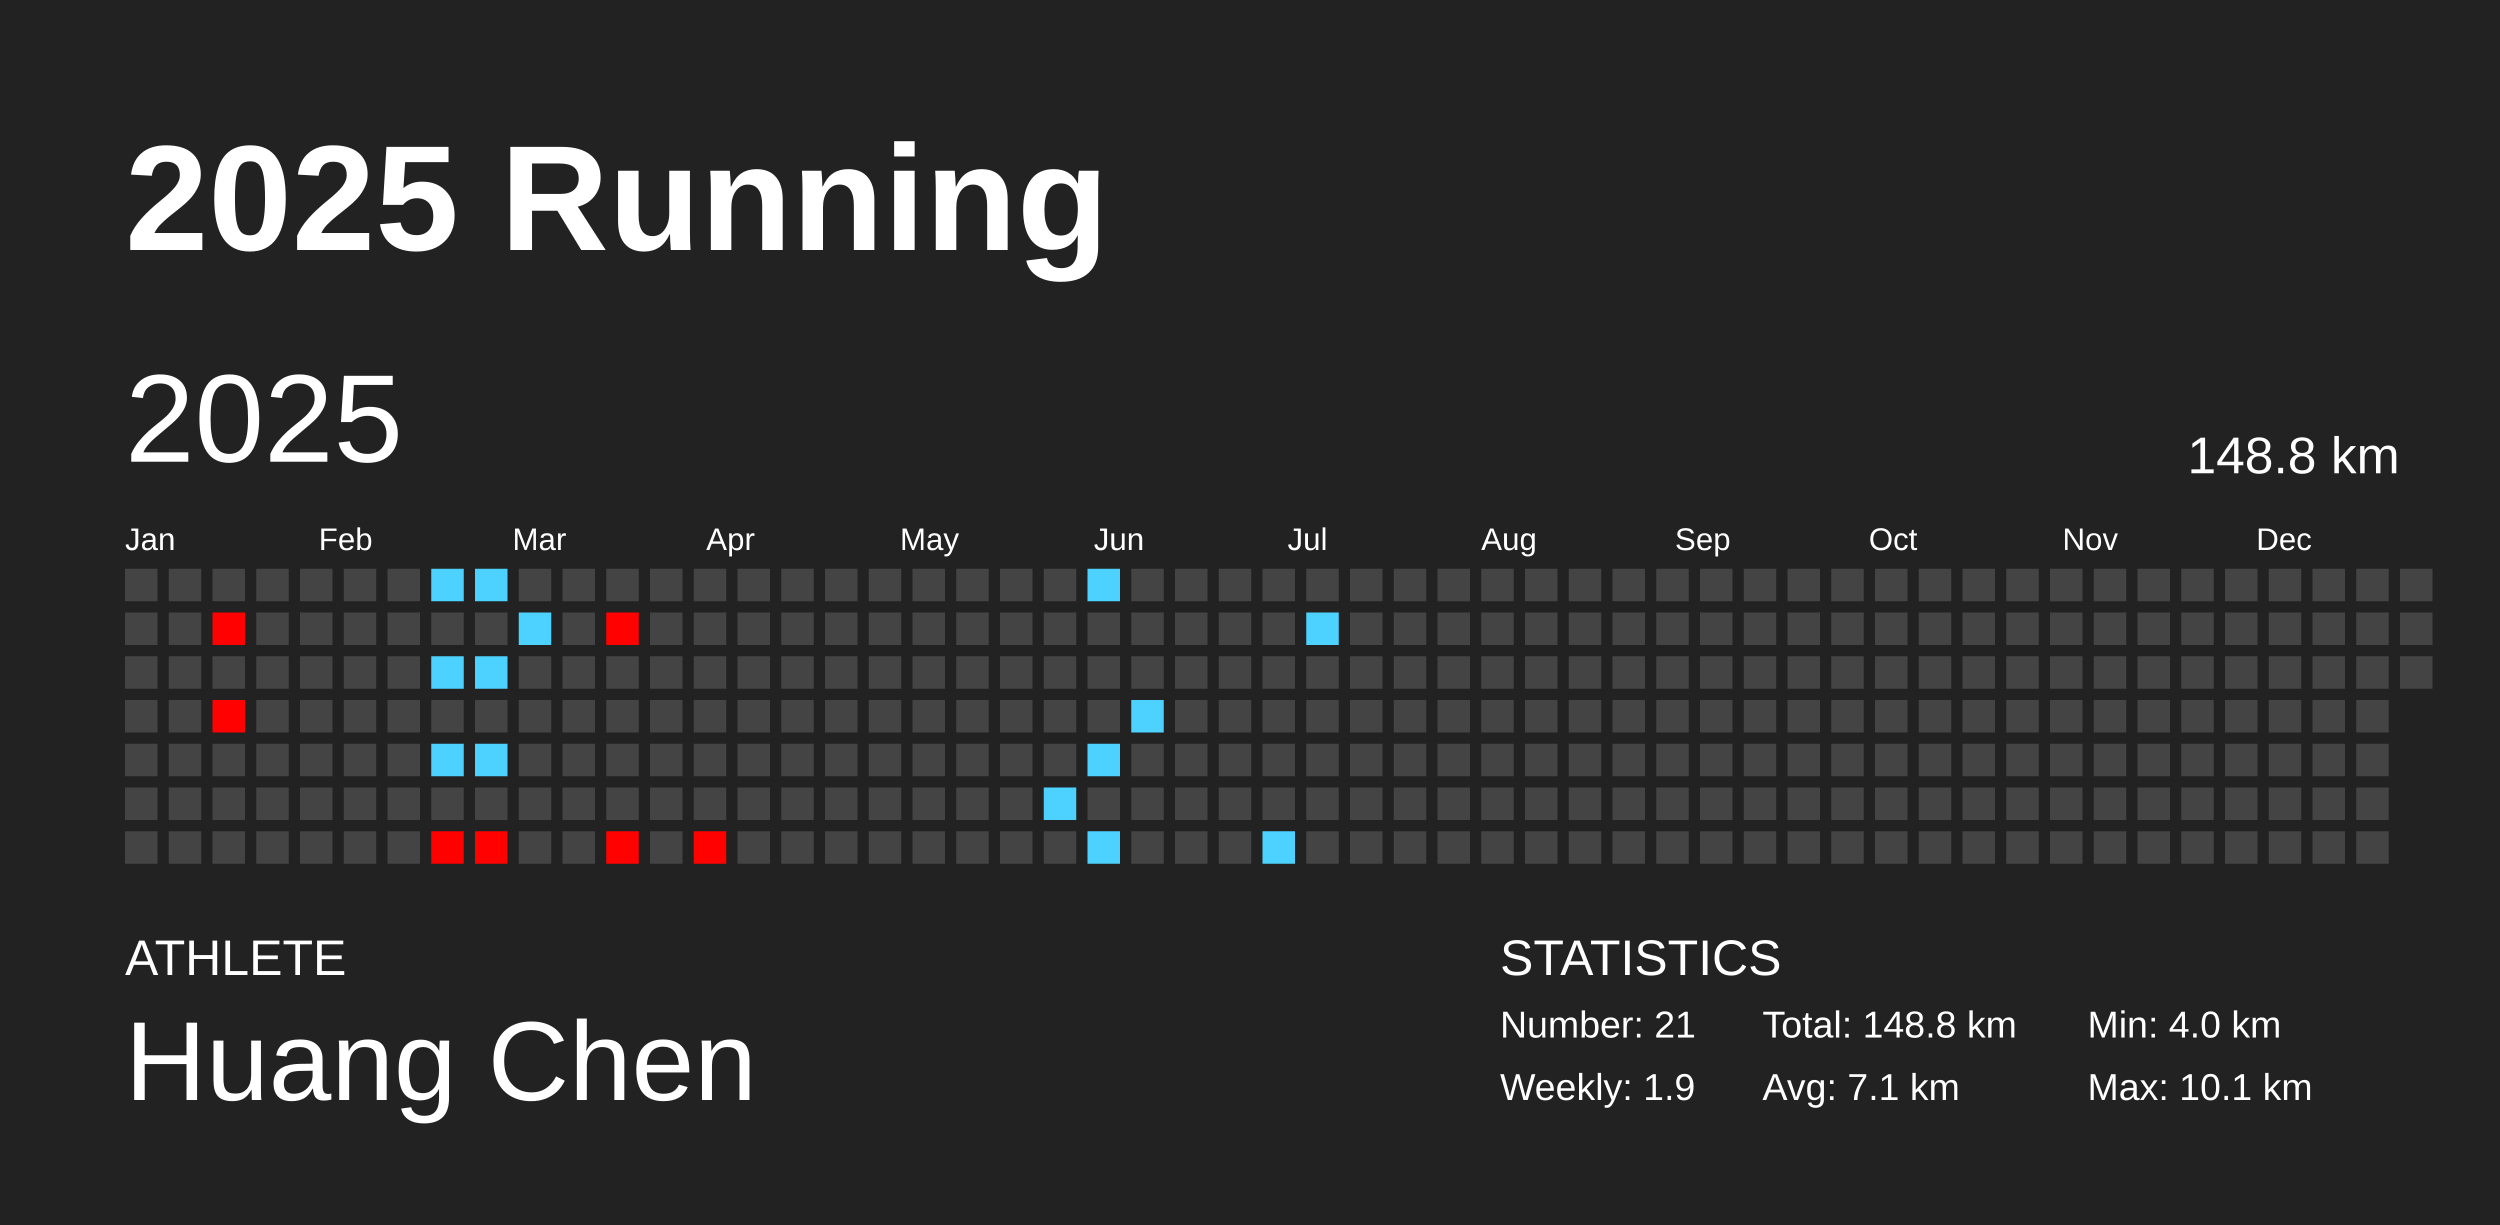
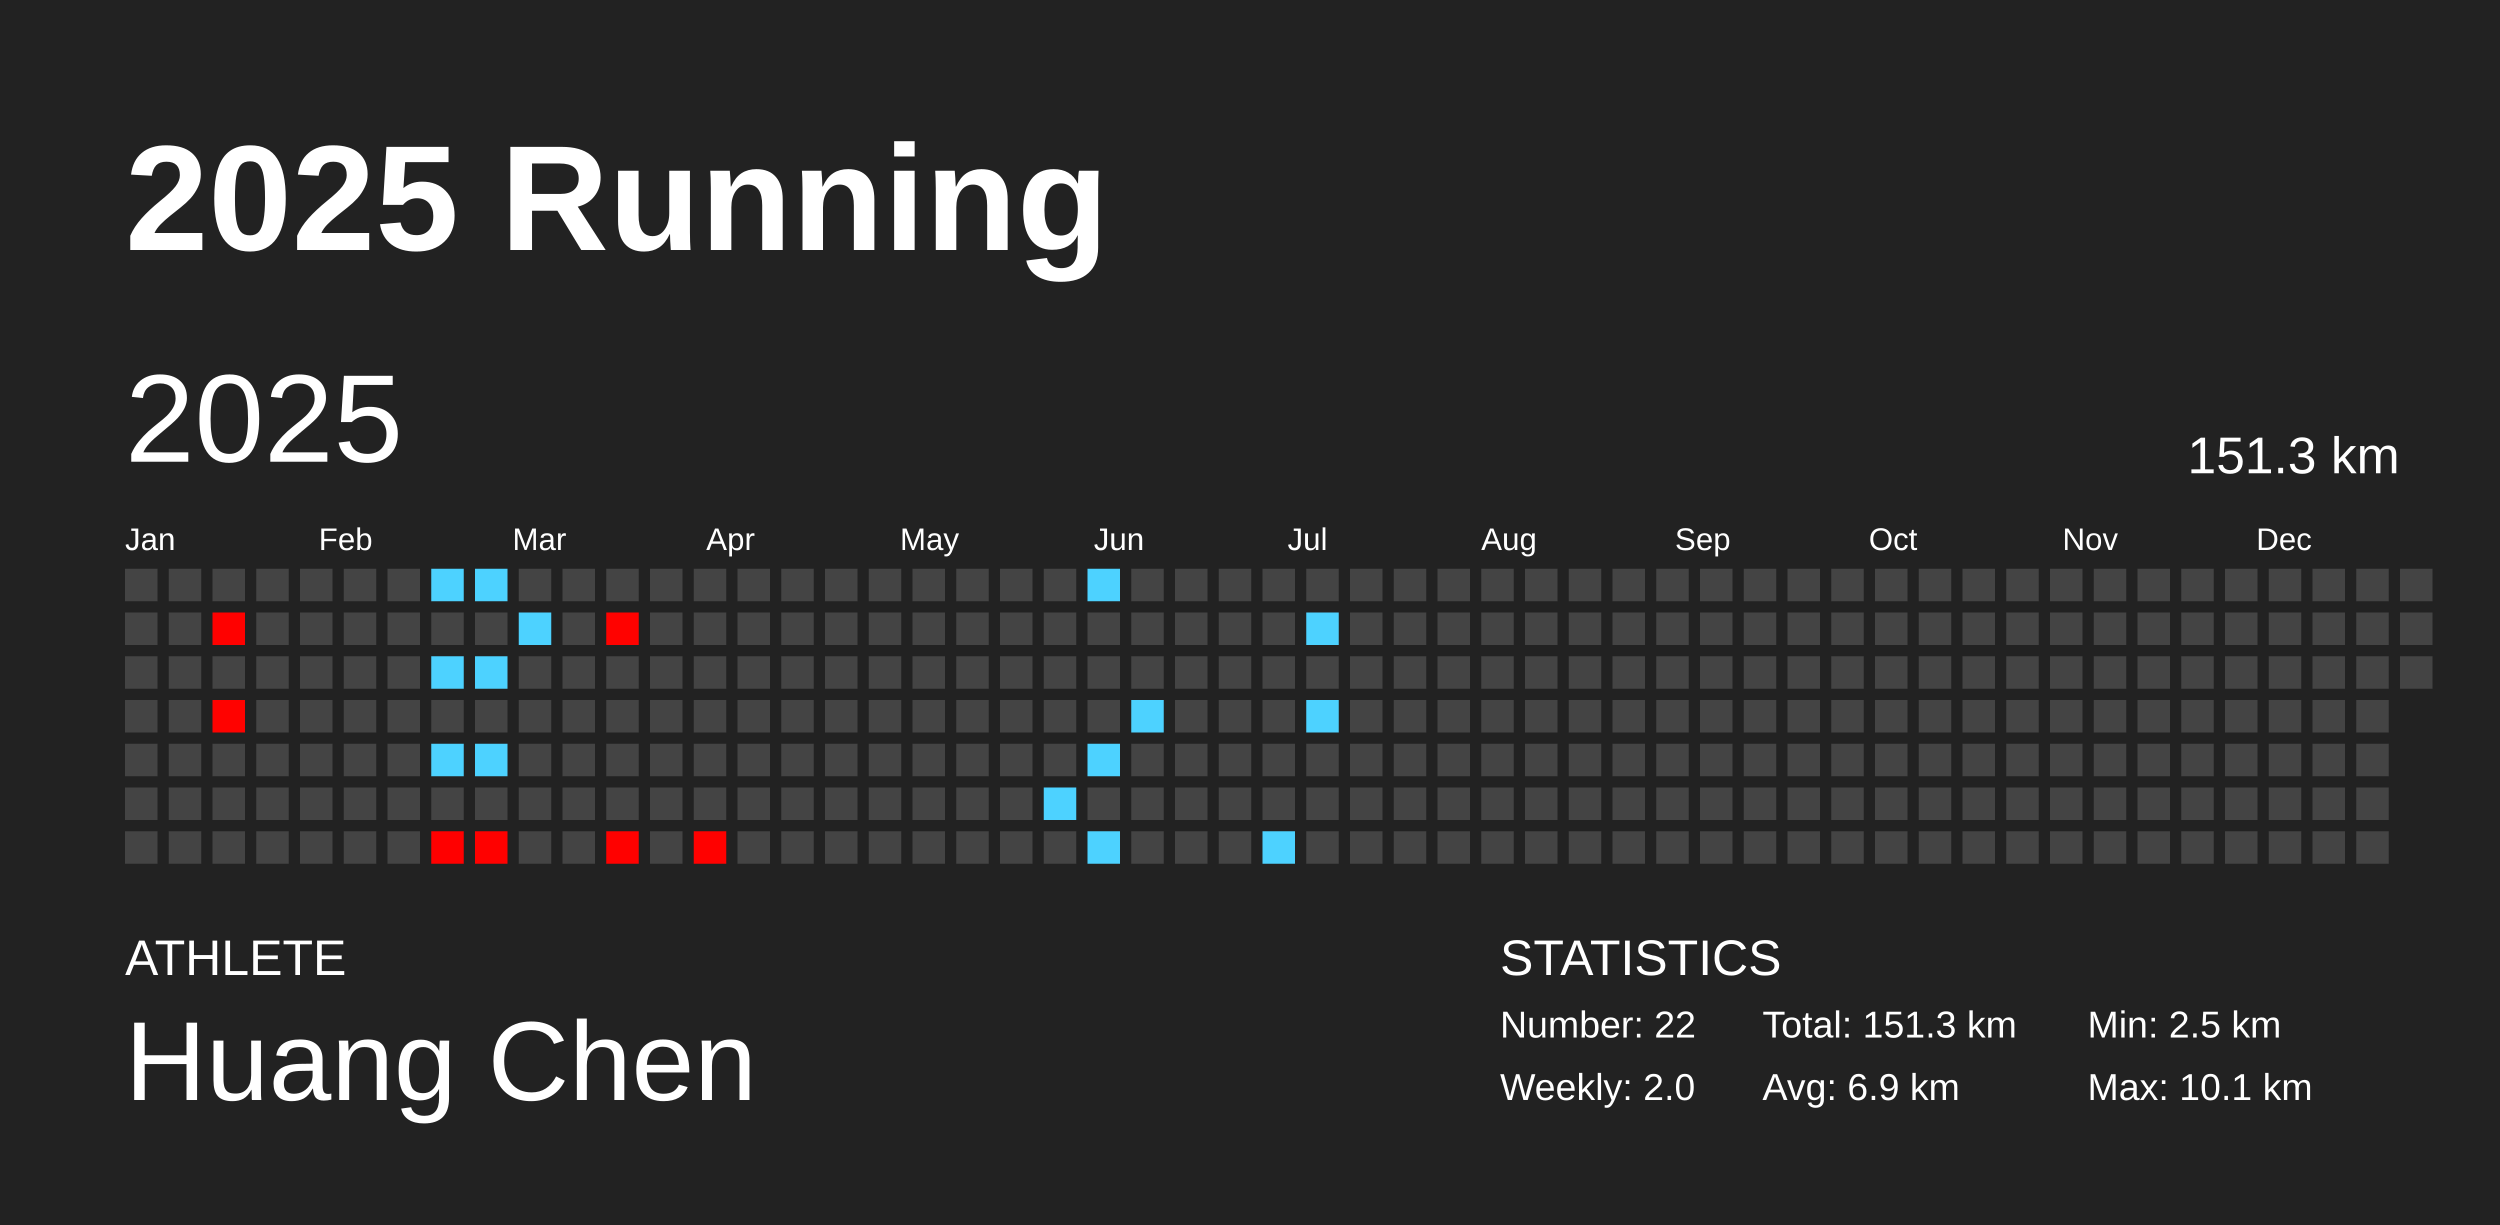
<svg xmlns="http://www.w3.org/2000/svg" baseProfile="full" height="98mm" version="1.1" viewBox="0,0,200,98" width="200mm">
  <defs />
  <rect fill="#222222" height="98" width="200" x="0" y="0" />
  <text fill="#FFFFFF" style="font-size:12px; font-family:Arial; font-weight:bold;" x="10" y="20">2025 Running</text>
  <text fill="#FFFFFF" style="font-size:4px; font-family:Arial" x="10" y="78">ATHLETE</text>
  <text fill="#FFFFFF" style="font-size:9px; font-family:Arial" x="10" y="88">Huang Chen</text>
  <text fill="#FFFFFF" style="font-size:4px; font-family:Arial" x="120" y="78">STATISTICS</text>
-   <text fill="#FFFFFF" style="font-size:3px; font-family:Arial" x="120" y="83">Number: 21</text>
-   <text fill="#FFFFFF" style="font-size:3px; font-family:Arial" x="120" y="88">Weekly: 1.9</text>
-   <text fill="#FFFFFF" style="font-size:3px; font-family:Arial" x="141" y="83">Total: 148.8 km</text>
-   <text fill="#FFFFFF" style="font-size:3px; font-family:Arial" x="141" y="88">Avg: 7.1 km</text>
-   <text fill="#FFFFFF" style="font-size:3px; font-family:Arial" x="167" y="83">Min: 4.0 km</text>
+   <text fill="#FFFFFF" style="font-size:3px; font-family:Arial" x="120" y="83">Number: 22</text>
+   <text fill="#FFFFFF" style="font-size:3px; font-family:Arial" x="120" y="88">Weekly: 2.0</text>
+   <text fill="#FFFFFF" style="font-size:3px; font-family:Arial" x="141" y="83">Total: 151.3 km</text>
+   <text fill="#FFFFFF" style="font-size:3px; font-family:Arial" x="141" y="88">Avg: 6.9 km</text>
+   <text fill="#FFFFFF" style="font-size:3px; font-family:Arial" x="167" y="83">Min: 2.5 km</text>
  <text fill="#FFFFFF" style="font-size:3px; font-family:Arial" x="167" y="88">Max: 10.1 km</text>
  <text dominant-baseline="hanging" fill="#FFFFFF" style="font-size:10.0px; font-family:Arial;" x="10" y="30">2025</text>
-   <text dominant-baseline="hanging" fill="#FFFFFF" style="font-size:4.125px; font-family:Arial;" x="175" y="35">148.8 km</text>
+   <text dominant-baseline="hanging" fill="#FFFFFF" style="font-size:4.125px; font-family:Arial;" x="175" y="35">151.3 km</text>
  <text fill="#FFFFFF" style="font-size:2.5px; font-family:Arial" x="10.0" y="44">Jan</text>
  <text fill="#FFFFFF" style="font-size:2.5px; font-family:Arial" x="25.5" y="44">Feb</text>
  <text fill="#FFFFFF" style="font-size:2.5px; font-family:Arial" x="41.0" y="44">Mar</text>
  <text fill="#FFFFFF" style="font-size:2.5px; font-family:Arial" x="56.5" y="44">Apr</text>
  <text fill="#FFFFFF" style="font-size:2.5px; font-family:Arial" x="72.0" y="44">May</text>
  <text fill="#FFFFFF" style="font-size:2.5px; font-family:Arial" x="87.5" y="44">Jun</text>
  <text fill="#FFFFFF" style="font-size:2.5px; font-family:Arial" x="103.0" y="44">Jul</text>
  <text fill="#FFFFFF" style="font-size:2.5px; font-family:Arial" x="118.5" y="44">Aug</text>
  <text fill="#FFFFFF" style="font-size:2.5px; font-family:Arial" x="134.0" y="44">Sep</text>
  <text fill="#FFFFFF" style="font-size:2.5px; font-family:Arial" x="149.5" y="44">Oct</text>
  <text fill="#FFFFFF" style="font-size:2.5px; font-family:Arial" x="165.0" y="44">Nov</text>
  <text fill="#FFFFFF" style="font-size:2.5px; font-family:Arial" x="180.5" y="44">Dec</text>
  <rect fill="#444444" height="2.6" width="2.6" x="10.0" y="45.5" />
  <rect fill="#444444" height="2.6" width="2.6" x="10.0" y="49.0" />
  <rect fill="#444444" height="2.6" width="2.6" x="10.0" y="52.5" />
  <rect fill="#444444" height="2.6" width="2.6" x="10.0" y="56.0" />
  <rect fill="#444444" height="2.6" width="2.6" x="10.0" y="59.5" />
  <rect fill="#444444" height="2.6" width="2.6" x="10.0" y="63.0" />
  <rect fill="#444444" height="2.6" width="2.6" x="10.0" y="66.5" />
  <rect fill="#444444" height="2.6" width="2.6" x="13.5" y="45.5" />
  <rect fill="#444444" height="2.6" width="2.6" x="13.5" y="49.0" />
  <rect fill="#444444" height="2.6" width="2.6" x="13.5" y="52.5" />
  <rect fill="#444444" height="2.6" width="2.6" x="13.5" y="56.0" />
  <rect fill="#444444" height="2.6" width="2.6" x="13.5" y="59.5" />
  <rect fill="#444444" height="2.6" width="2.6" x="13.5" y="63.0" />
  <rect fill="#444444" height="2.6" width="2.6" x="13.5" y="66.5" />
  <rect fill="#444444" height="2.6" width="2.6" x="17.0" y="45.5" />
  <rect fill="#ff0100" height="2.6" width="2.6" x="17.0" y="49.0" />
  <rect fill="#444444" height="2.6" width="2.6" x="17.0" y="52.5" />
  <rect fill="#ff0200" height="2.6" width="2.6" x="17.0" y="56.0" />
  <rect fill="#444444" height="2.6" width="2.6" x="17.0" y="59.5" />
  <rect fill="#444444" height="2.6" width="2.6" x="17.0" y="63.0" />
  <rect fill="#444444" height="2.6" width="2.6" x="17.0" y="66.5" />
  <rect fill="#444444" height="2.6" width="2.6" x="20.5" y="45.5" />
  <rect fill="#444444" height="2.6" width="2.6" x="20.5" y="49.0" />
  <rect fill="#444444" height="2.6" width="2.6" x="20.5" y="52.5" />
  <rect fill="#444444" height="2.6" width="2.6" x="20.5" y="56.0" />
  <rect fill="#444444" height="2.6" width="2.6" x="20.5" y="59.5" />
  <rect fill="#444444" height="2.6" width="2.6" x="20.5" y="63.0" />
  <rect fill="#444444" height="2.6" width="2.6" x="20.5" y="66.5" />
  <rect fill="#444444" height="2.6" width="2.6" x="24.0" y="45.5" />
  <rect fill="#444444" height="2.6" width="2.6" x="24.0" y="49.0" />
  <rect fill="#444444" height="2.6" width="2.6" x="24.0" y="52.5" />
  <rect fill="#444444" height="2.6" width="2.6" x="24.0" y="56.0" />
  <rect fill="#444444" height="2.6" width="2.6" x="24.0" y="59.5" />
  <rect fill="#444444" height="2.6" width="2.6" x="24.0" y="63.0" />
  <rect fill="#444444" height="2.6" width="2.6" x="24.0" y="66.5" />
  <rect fill="#444444" height="2.6" width="2.6" x="27.5" y="45.5" />
  <rect fill="#444444" height="2.6" width="2.6" x="27.5" y="49.0" />
  <rect fill="#444444" height="2.6" width="2.6" x="27.5" y="52.5" />
  <rect fill="#444444" height="2.6" width="2.6" x="27.5" y="56.0" />
  <rect fill="#444444" height="2.6" width="2.6" x="27.5" y="59.5" />
  <rect fill="#444444" height="2.6" width="2.6" x="27.5" y="63.0" />
  <rect fill="#444444" height="2.6" width="2.6" x="27.5" y="66.5" />
  <rect fill="#444444" height="2.6" width="2.6" x="31.0" y="45.5" />
  <rect fill="#444444" height="2.6" width="2.6" x="31.0" y="49.0" />
  <rect fill="#444444" height="2.6" width="2.6" x="31.0" y="52.5" />
  <rect fill="#444444" height="2.6" width="2.6" x="31.0" y="56.0" />
  <rect fill="#444444" height="2.6" width="2.6" x="31.0" y="59.5" />
  <rect fill="#444444" height="2.6" width="2.6" x="31.0" y="63.0" />
  <rect fill="#444444" height="2.6" width="2.6" x="31.0" y="66.5" />
  <rect fill="#4dd2ff" height="2.6" width="2.6" x="34.5" y="45.5" />
  <rect fill="#444444" height="2.6" width="2.6" x="34.5" y="49.0" />
  <rect fill="#4dd2ff" height="2.6" width="2.6" x="34.5" y="52.5" />
  <rect fill="#444444" height="2.6" width="2.6" x="34.5" y="56.0" />
  <rect fill="#4dd2ff" height="2.6" width="2.6" x="34.5" y="59.5" />
  <rect fill="#444444" height="2.6" width="2.6" x="34.5" y="63.0" />
  <rect fill="#ff0000" height="2.6" width="2.6" x="34.5" y="66.5" />
  <rect fill="#4dd2ff" height="2.6" width="2.6" x="38.0" y="45.5" />
  <rect fill="#444444" height="2.6" width="2.6" x="38.0" y="49.0" />
  <rect fill="#4dd2ff" height="2.6" width="2.6" x="38.0" y="52.5" />
  <rect fill="#444444" height="2.6" width="2.6" x="38.0" y="56.0" />
  <rect fill="#4dd2ff" height="2.6" width="2.6" x="38.0" y="59.5" />
  <rect fill="#444444" height="2.6" width="2.6" x="38.0" y="63.0" />
-   <rect fill="#ff0200" height="2.6" width="2.6" x="38.0" y="66.5" />
+   <rect fill="#ff0100" height="2.6" width="2.6" x="38.0" y="66.5" />
  <rect fill="#444444" height="2.6" width="2.6" x="41.5" y="45.5" />
  <rect fill="#4dd2ff" height="2.6" width="2.6" x="41.5" y="49.0" />
  <rect fill="#444444" height="2.6" width="2.6" x="41.5" y="52.5" />
  <rect fill="#444444" height="2.6" width="2.6" x="41.5" y="56.0" />
  <rect fill="#444444" height="2.6" width="2.6" x="41.5" y="59.5" />
  <rect fill="#444444" height="2.6" width="2.6" x="41.5" y="63.0" />
  <rect fill="#444444" height="2.6" width="2.6" x="41.5" y="66.5" />
  <rect fill="#444444" height="2.6" width="2.6" x="45.0" y="45.5" />
  <rect fill="#444444" height="2.6" width="2.6" x="45.0" y="49.0" />
  <rect fill="#444444" height="2.6" width="2.6" x="45.0" y="52.5" />
  <rect fill="#444444" height="2.6" width="2.6" x="45.0" y="56.0" />
  <rect fill="#444444" height="2.6" width="2.6" x="45.0" y="59.5" />
  <rect fill="#444444" height="2.6" width="2.6" x="45.0" y="63.0" />
  <rect fill="#444444" height="2.6" width="2.6" x="45.0" y="66.5" />
  <rect fill="#444444" height="2.6" width="2.6" x="48.5" y="45.5" />
  <rect fill="#ff0200" height="2.6" width="2.6" x="48.5" y="49.0" />
  <rect fill="#444444" height="2.6" width="2.6" x="48.5" y="52.5" />
  <rect fill="#444444" height="2.6" width="2.6" x="48.5" y="56.0" />
  <rect fill="#444444" height="2.6" width="2.6" x="48.5" y="59.5" />
  <rect fill="#444444" height="2.6" width="2.6" x="48.5" y="63.0" />
-   <rect fill="#ff0200" height="2.6" width="2.6" x="48.5" y="66.5" />
+   <rect fill="#ff0100" height="2.6" width="2.6" x="48.5" y="66.5" />
  <rect fill="#444444" height="2.6" width="2.6" x="52.0" y="45.5" />
  <rect fill="#444444" height="2.6" width="2.6" x="52.0" y="49.0" />
  <rect fill="#444444" height="2.6" width="2.6" x="52.0" y="52.5" />
  <rect fill="#444444" height="2.6" width="2.6" x="52.0" y="56.0" />
  <rect fill="#444444" height="2.6" width="2.6" x="52.0" y="59.5" />
  <rect fill="#444444" height="2.6" width="2.6" x="52.0" y="63.0" />
  <rect fill="#444444" height="2.6" width="2.6" x="52.0" y="66.5" />
  <rect fill="#444444" height="2.6" width="2.6" x="55.5" y="45.5" />
  <rect fill="#444444" height="2.6" width="2.6" x="55.5" y="49.0" />
  <rect fill="#444444" height="2.6" width="2.6" x="55.5" y="52.5" />
  <rect fill="#444444" height="2.6" width="2.6" x="55.5" y="56.0" />
  <rect fill="#444444" height="2.6" width="2.6" x="55.5" y="59.5" />
  <rect fill="#444444" height="2.6" width="2.6" x="55.5" y="63.0" />
-   <rect fill="#ff0200" height="2.6" width="2.6" x="55.5" y="66.5" />
+   <rect fill="#ff0100" height="2.6" width="2.6" x="55.5" y="66.5" />
  <rect fill="#444444" height="2.6" width="2.6" x="59.0" y="45.5" />
  <rect fill="#444444" height="2.6" width="2.6" x="59.0" y="49.0" />
  <rect fill="#444444" height="2.6" width="2.6" x="59.0" y="52.5" />
  <rect fill="#444444" height="2.6" width="2.6" x="59.0" y="56.0" />
  <rect fill="#444444" height="2.6" width="2.6" x="59.0" y="59.5" />
  <rect fill="#444444" height="2.6" width="2.6" x="59.0" y="63.0" />
  <rect fill="#444444" height="2.6" width="2.6" x="59.0" y="66.5" />
  <rect fill="#444444" height="2.6" width="2.6" x="62.5" y="45.5" />
  <rect fill="#444444" height="2.6" width="2.6" x="62.5" y="49.0" />
  <rect fill="#444444" height="2.6" width="2.6" x="62.5" y="52.5" />
  <rect fill="#444444" height="2.6" width="2.6" x="62.5" y="56.0" />
  <rect fill="#444444" height="2.6" width="2.6" x="62.5" y="59.5" />
  <rect fill="#444444" height="2.6" width="2.6" x="62.5" y="63.0" />
  <rect fill="#444444" height="2.6" width="2.6" x="62.5" y="66.5" />
  <rect fill="#444444" height="2.6" width="2.6" x="66.0" y="45.5" />
  <rect fill="#444444" height="2.6" width="2.6" x="66.0" y="49.0" />
  <rect fill="#444444" height="2.6" width="2.6" x="66.0" y="52.5" />
  <rect fill="#444444" height="2.6" width="2.6" x="66.0" y="56.0" />
  <rect fill="#444444" height="2.6" width="2.6" x="66.0" y="59.5" />
  <rect fill="#444444" height="2.6" width="2.6" x="66.0" y="63.0" />
  <rect fill="#444444" height="2.6" width="2.6" x="66.0" y="66.5" />
  <rect fill="#444444" height="2.6" width="2.6" x="69.5" y="45.5" />
  <rect fill="#444444" height="2.6" width="2.6" x="69.5" y="49.0" />
  <rect fill="#444444" height="2.6" width="2.6" x="69.5" y="52.5" />
  <rect fill="#444444" height="2.6" width="2.6" x="69.5" y="56.0" />
  <rect fill="#444444" height="2.6" width="2.6" x="69.5" y="59.5" />
  <rect fill="#444444" height="2.6" width="2.6" x="69.5" y="63.0" />
  <rect fill="#444444" height="2.6" width="2.6" x="69.5" y="66.5" />
  <rect fill="#444444" height="2.6" width="2.6" x="73.0" y="45.5" />
  <rect fill="#444444" height="2.6" width="2.6" x="73.0" y="49.0" />
  <rect fill="#444444" height="2.6" width="2.6" x="73.0" y="52.5" />
  <rect fill="#444444" height="2.6" width="2.6" x="73.0" y="56.0" />
  <rect fill="#444444" height="2.6" width="2.6" x="73.0" y="59.5" />
  <rect fill="#444444" height="2.6" width="2.6" x="73.0" y="63.0" />
  <rect fill="#444444" height="2.6" width="2.6" x="73.0" y="66.5" />
  <rect fill="#444444" height="2.6" width="2.6" x="76.5" y="45.5" />
  <rect fill="#444444" height="2.6" width="2.6" x="76.5" y="49.0" />
  <rect fill="#444444" height="2.6" width="2.6" x="76.5" y="52.5" />
  <rect fill="#444444" height="2.6" width="2.6" x="76.5" y="56.0" />
  <rect fill="#444444" height="2.6" width="2.6" x="76.5" y="59.5" />
  <rect fill="#444444" height="2.6" width="2.6" x="76.5" y="63.0" />
  <rect fill="#444444" height="2.6" width="2.6" x="76.5" y="66.5" />
  <rect fill="#444444" height="2.6" width="2.6" x="80.0" y="45.5" />
  <rect fill="#444444" height="2.6" width="2.6" x="80.0" y="49.0" />
  <rect fill="#444444" height="2.6" width="2.6" x="80.0" y="52.5" />
  <rect fill="#444444" height="2.6" width="2.6" x="80.0" y="56.0" />
  <rect fill="#444444" height="2.6" width="2.6" x="80.0" y="59.5" />
  <rect fill="#444444" height="2.6" width="2.6" x="80.0" y="63.0" />
  <rect fill="#444444" height="2.6" width="2.6" x="80.0" y="66.5" />
  <rect fill="#444444" height="2.6" width="2.6" x="83.5" y="45.5" />
  <rect fill="#444444" height="2.6" width="2.6" x="83.5" y="49.0" />
  <rect fill="#444444" height="2.6" width="2.6" x="83.5" y="52.5" />
  <rect fill="#444444" height="2.6" width="2.6" x="83.5" y="56.0" />
  <rect fill="#444444" height="2.6" width="2.6" x="83.5" y="59.5" />
  <rect fill="#4dd2ff" height="2.6" width="2.6" x="83.5" y="63.0" />
  <rect fill="#444444" height="2.6" width="2.6" x="83.5" y="66.5" />
  <rect fill="#4dd2ff" height="2.6" width="2.6" x="87.0" y="45.5" />
  <rect fill="#444444" height="2.6" width="2.6" x="87.0" y="49.0" />
  <rect fill="#444444" height="2.6" width="2.6" x="87.0" y="52.5" />
  <rect fill="#444444" height="2.6" width="2.6" x="87.0" y="56.0" />
  <rect fill="#4dd2ff" height="2.6" width="2.6" x="87.0" y="59.5" />
  <rect fill="#444444" height="2.6" width="2.6" x="87.0" y="63.0" />
  <rect fill="#4dd2ff" height="2.6" width="2.6" x="87.0" y="66.5" />
  <rect fill="#444444" height="2.6" width="2.6" x="90.5" y="45.5" />
  <rect fill="#444444" height="2.6" width="2.6" x="90.5" y="49.0" />
  <rect fill="#444444" height="2.6" width="2.6" x="90.5" y="52.5" />
  <rect fill="#4dd2ff" height="2.6" width="2.6" x="90.5" y="56.0" />
  <rect fill="#444444" height="2.6" width="2.6" x="90.5" y="59.5" />
  <rect fill="#444444" height="2.6" width="2.6" x="90.5" y="63.0" />
  <rect fill="#444444" height="2.6" width="2.6" x="90.5" y="66.5" />
  <rect fill="#444444" height="2.6" width="2.6" x="94.0" y="45.5" />
  <rect fill="#444444" height="2.6" width="2.6" x="94.0" y="49.0" />
  <rect fill="#444444" height="2.6" width="2.6" x="94.0" y="52.5" />
  <rect fill="#444444" height="2.6" width="2.6" x="94.0" y="56.0" />
  <rect fill="#444444" height="2.6" width="2.6" x="94.0" y="59.5" />
  <rect fill="#444444" height="2.6" width="2.6" x="94.0" y="63.0" />
  <rect fill="#444444" height="2.6" width="2.6" x="94.0" y="66.5" />
  <rect fill="#444444" height="2.6" width="2.6" x="97.5" y="45.5" />
  <rect fill="#444444" height="2.6" width="2.6" x="97.5" y="49.0" />
  <rect fill="#444444" height="2.6" width="2.6" x="97.5" y="52.5" />
  <rect fill="#444444" height="2.6" width="2.6" x="97.5" y="56.0" />
  <rect fill="#444444" height="2.6" width="2.6" x="97.5" y="59.5" />
  <rect fill="#444444" height="2.6" width="2.6" x="97.5" y="63.0" />
  <rect fill="#444444" height="2.6" width="2.6" x="97.5" y="66.5" />
  <rect fill="#444444" height="2.6" width="2.6" x="101.0" y="45.5" />
  <rect fill="#444444" height="2.6" width="2.6" x="101.0" y="49.0" />
  <rect fill="#444444" height="2.6" width="2.6" x="101.0" y="52.5" />
  <rect fill="#444444" height="2.6" width="2.6" x="101.0" y="56.0" />
  <rect fill="#444444" height="2.6" width="2.6" x="101.0" y="59.5" />
  <rect fill="#444444" height="2.6" width="2.6" x="101.0" y="63.0" />
  <rect fill="#4dd2ff" height="2.6" width="2.6" x="101.0" y="66.5" />
  <rect fill="#444444" height="2.6" width="2.6" x="104.5" y="45.5" />
  <rect fill="#4dd2ff" height="2.6" width="2.6" x="104.5" y="49.0" />
  <rect fill="#444444" height="2.6" width="2.6" x="104.5" y="52.5" />
-   <rect fill="#444444" height="2.6" width="2.6" x="104.5" y="56.0" />
+   <rect fill="#4dd2ff" height="2.6" width="2.6" x="104.5" y="56.0" />
  <rect fill="#444444" height="2.6" width="2.6" x="104.5" y="59.5" />
  <rect fill="#444444" height="2.6" width="2.6" x="104.5" y="63.0" />
  <rect fill="#444444" height="2.6" width="2.6" x="104.5" y="66.5" />
  <rect fill="#444444" height="2.6" width="2.6" x="108.0" y="45.5" />
  <rect fill="#444444" height="2.6" width="2.6" x="108.0" y="49.0" />
  <rect fill="#444444" height="2.6" width="2.6" x="108.0" y="52.5" />
  <rect fill="#444444" height="2.6" width="2.6" x="108.0" y="56.0" />
  <rect fill="#444444" height="2.6" width="2.6" x="108.0" y="59.5" />
  <rect fill="#444444" height="2.6" width="2.6" x="108.0" y="63.0" />
  <rect fill="#444444" height="2.6" width="2.6" x="108.0" y="66.5" />
  <rect fill="#444444" height="2.6" width="2.6" x="111.5" y="45.5" />
  <rect fill="#444444" height="2.6" width="2.6" x="111.5" y="49.0" />
  <rect fill="#444444" height="2.6" width="2.6" x="111.5" y="52.5" />
  <rect fill="#444444" height="2.6" width="2.6" x="111.5" y="56.0" />
  <rect fill="#444444" height="2.6" width="2.6" x="111.5" y="59.5" />
  <rect fill="#444444" height="2.6" width="2.6" x="111.5" y="63.0" />
  <rect fill="#444444" height="2.6" width="2.6" x="111.5" y="66.5" />
  <rect fill="#444444" height="2.6" width="2.6" x="115.0" y="45.5" />
  <rect fill="#444444" height="2.6" width="2.6" x="115.0" y="49.0" />
  <rect fill="#444444" height="2.6" width="2.6" x="115.0" y="52.5" />
  <rect fill="#444444" height="2.6" width="2.6" x="115.0" y="56.0" />
  <rect fill="#444444" height="2.6" width="2.6" x="115.0" y="59.5" />
  <rect fill="#444444" height="2.6" width="2.6" x="115.0" y="63.0" />
  <rect fill="#444444" height="2.6" width="2.6" x="115.0" y="66.5" />
  <rect fill="#444444" height="2.6" width="2.6" x="118.5" y="45.5" />
  <rect fill="#444444" height="2.6" width="2.6" x="118.5" y="49.0" />
  <rect fill="#444444" height="2.6" width="2.6" x="118.5" y="52.5" />
  <rect fill="#444444" height="2.6" width="2.6" x="118.5" y="56.0" />
  <rect fill="#444444" height="2.6" width="2.6" x="118.5" y="59.5" />
  <rect fill="#444444" height="2.6" width="2.6" x="118.5" y="63.0" />
  <rect fill="#444444" height="2.6" width="2.6" x="118.5" y="66.5" />
  <rect fill="#444444" height="2.6" width="2.6" x="122.0" y="45.5" />
  <rect fill="#444444" height="2.6" width="2.6" x="122.0" y="49.0" />
  <rect fill="#444444" height="2.6" width="2.6" x="122.0" y="52.5" />
  <rect fill="#444444" height="2.6" width="2.6" x="122.0" y="56.0" />
  <rect fill="#444444" height="2.6" width="2.6" x="122.0" y="59.5" />
  <rect fill="#444444" height="2.6" width="2.6" x="122.0" y="63.0" />
  <rect fill="#444444" height="2.6" width="2.6" x="122.0" y="66.5" />
  <rect fill="#444444" height="2.6" width="2.6" x="125.5" y="45.5" />
  <rect fill="#444444" height="2.6" width="2.6" x="125.5" y="49.0" />
  <rect fill="#444444" height="2.6" width="2.6" x="125.5" y="52.5" />
  <rect fill="#444444" height="2.6" width="2.6" x="125.5" y="56.0" />
  <rect fill="#444444" height="2.6" width="2.6" x="125.5" y="59.5" />
  <rect fill="#444444" height="2.6" width="2.6" x="125.5" y="63.0" />
  <rect fill="#444444" height="2.6" width="2.6" x="125.5" y="66.5" />
  <rect fill="#444444" height="2.6" width="2.6" x="129.0" y="45.5" />
  <rect fill="#444444" height="2.6" width="2.6" x="129.0" y="49.0" />
  <rect fill="#444444" height="2.6" width="2.6" x="129.0" y="52.5" />
  <rect fill="#444444" height="2.6" width="2.6" x="129.0" y="56.0" />
  <rect fill="#444444" height="2.6" width="2.6" x="129.0" y="59.5" />
  <rect fill="#444444" height="2.6" width="2.6" x="129.0" y="63.0" />
  <rect fill="#444444" height="2.6" width="2.6" x="129.0" y="66.5" />
  <rect fill="#444444" height="2.6" width="2.6" x="132.5" y="45.5" />
  <rect fill="#444444" height="2.6" width="2.6" x="132.5" y="49.0" />
  <rect fill="#444444" height="2.6" width="2.6" x="132.5" y="52.5" />
  <rect fill="#444444" height="2.6" width="2.6" x="132.5" y="56.0" />
  <rect fill="#444444" height="2.6" width="2.6" x="132.5" y="59.5" />
  <rect fill="#444444" height="2.6" width="2.6" x="132.5" y="63.0" />
  <rect fill="#444444" height="2.6" width="2.6" x="132.5" y="66.5" />
  <rect fill="#444444" height="2.6" width="2.6" x="136.0" y="45.5" />
  <rect fill="#444444" height="2.6" width="2.6" x="136.0" y="49.0" />
  <rect fill="#444444" height="2.6" width="2.6" x="136.0" y="52.5" />
  <rect fill="#444444" height="2.6" width="2.6" x="136.0" y="56.0" />
  <rect fill="#444444" height="2.6" width="2.6" x="136.0" y="59.5" />
  <rect fill="#444444" height="2.6" width="2.6" x="136.0" y="63.0" />
  <rect fill="#444444" height="2.6" width="2.6" x="136.0" y="66.5" />
  <rect fill="#444444" height="2.6" width="2.6" x="139.5" y="45.5" />
  <rect fill="#444444" height="2.6" width="2.6" x="139.5" y="49.0" />
  <rect fill="#444444" height="2.6" width="2.6" x="139.5" y="52.5" />
  <rect fill="#444444" height="2.6" width="2.6" x="139.5" y="56.0" />
  <rect fill="#444444" height="2.6" width="2.6" x="139.5" y="59.5" />
  <rect fill="#444444" height="2.6" width="2.6" x="139.5" y="63.0" />
  <rect fill="#444444" height="2.6" width="2.6" x="139.5" y="66.5" />
  <rect fill="#444444" height="2.6" width="2.6" x="143.0" y="45.5" />
  <rect fill="#444444" height="2.6" width="2.6" x="143.0" y="49.0" />
  <rect fill="#444444" height="2.6" width="2.6" x="143.0" y="52.5" />
  <rect fill="#444444" height="2.6" width="2.6" x="143.0" y="56.0" />
  <rect fill="#444444" height="2.6" width="2.6" x="143.0" y="59.5" />
  <rect fill="#444444" height="2.6" width="2.6" x="143.0" y="63.0" />
  <rect fill="#444444" height="2.6" width="2.6" x="143.0" y="66.5" />
  <rect fill="#444444" height="2.6" width="2.6" x="146.5" y="45.5" />
  <rect fill="#444444" height="2.6" width="2.6" x="146.5" y="49.0" />
  <rect fill="#444444" height="2.6" width="2.6" x="146.5" y="52.5" />
  <rect fill="#444444" height="2.6" width="2.6" x="146.5" y="56.0" />
  <rect fill="#444444" height="2.6" width="2.6" x="146.5" y="59.5" />
  <rect fill="#444444" height="2.6" width="2.6" x="146.5" y="63.0" />
  <rect fill="#444444" height="2.6" width="2.6" x="146.5" y="66.5" />
  <rect fill="#444444" height="2.6" width="2.6" x="150.0" y="45.5" />
  <rect fill="#444444" height="2.6" width="2.6" x="150.0" y="49.0" />
  <rect fill="#444444" height="2.6" width="2.6" x="150.0" y="52.5" />
  <rect fill="#444444" height="2.6" width="2.6" x="150.0" y="56.0" />
  <rect fill="#444444" height="2.6" width="2.6" x="150.0" y="59.5" />
  <rect fill="#444444" height="2.6" width="2.6" x="150.0" y="63.0" />
  <rect fill="#444444" height="2.6" width="2.6" x="150.0" y="66.5" />
  <rect fill="#444444" height="2.6" width="2.6" x="153.5" y="45.5" />
  <rect fill="#444444" height="2.6" width="2.6" x="153.5" y="49.0" />
  <rect fill="#444444" height="2.6" width="2.6" x="153.5" y="52.5" />
  <rect fill="#444444" height="2.6" width="2.6" x="153.5" y="56.0" />
  <rect fill="#444444" height="2.6" width="2.6" x="153.5" y="59.5" />
  <rect fill="#444444" height="2.6" width="2.6" x="153.5" y="63.0" />
  <rect fill="#444444" height="2.6" width="2.6" x="153.5" y="66.5" />
  <rect fill="#444444" height="2.6" width="2.6" x="157.0" y="45.5" />
  <rect fill="#444444" height="2.6" width="2.6" x="157.0" y="49.0" />
  <rect fill="#444444" height="2.6" width="2.6" x="157.0" y="52.5" />
  <rect fill="#444444" height="2.6" width="2.6" x="157.0" y="56.0" />
  <rect fill="#444444" height="2.6" width="2.6" x="157.0" y="59.5" />
  <rect fill="#444444" height="2.6" width="2.6" x="157.0" y="63.0" />
  <rect fill="#444444" height="2.6" width="2.6" x="157.0" y="66.5" />
  <rect fill="#444444" height="2.6" width="2.6" x="160.5" y="45.5" />
  <rect fill="#444444" height="2.6" width="2.6" x="160.5" y="49.0" />
  <rect fill="#444444" height="2.6" width="2.6" x="160.5" y="52.5" />
  <rect fill="#444444" height="2.6" width="2.6" x="160.5" y="56.0" />
  <rect fill="#444444" height="2.6" width="2.6" x="160.5" y="59.5" />
  <rect fill="#444444" height="2.6" width="2.6" x="160.5" y="63.0" />
  <rect fill="#444444" height="2.6" width="2.6" x="160.5" y="66.5" />
  <rect fill="#444444" height="2.6" width="2.6" x="164.0" y="45.5" />
  <rect fill="#444444" height="2.6" width="2.6" x="164.0" y="49.0" />
  <rect fill="#444444" height="2.6" width="2.6" x="164.0" y="52.5" />
  <rect fill="#444444" height="2.6" width="2.6" x="164.0" y="56.0" />
  <rect fill="#444444" height="2.6" width="2.6" x="164.0" y="59.5" />
  <rect fill="#444444" height="2.6" width="2.6" x="164.0" y="63.0" />
  <rect fill="#444444" height="2.6" width="2.6" x="164.0" y="66.5" />
  <rect fill="#444444" height="2.6" width="2.6" x="167.5" y="45.5" />
  <rect fill="#444444" height="2.6" width="2.6" x="167.5" y="49.0" />
  <rect fill="#444444" height="2.6" width="2.6" x="167.5" y="52.5" />
  <rect fill="#444444" height="2.6" width="2.6" x="167.5" y="56.0" />
  <rect fill="#444444" height="2.6" width="2.6" x="167.5" y="59.5" />
  <rect fill="#444444" height="2.6" width="2.6" x="167.5" y="63.0" />
  <rect fill="#444444" height="2.6" width="2.6" x="167.5" y="66.5" />
  <rect fill="#444444" height="2.6" width="2.6" x="171.0" y="45.5" />
  <rect fill="#444444" height="2.6" width="2.6" x="171.0" y="49.0" />
  <rect fill="#444444" height="2.6" width="2.6" x="171.0" y="52.5" />
  <rect fill="#444444" height="2.6" width="2.6" x="171.0" y="56.0" />
  <rect fill="#444444" height="2.6" width="2.6" x="171.0" y="59.5" />
  <rect fill="#444444" height="2.6" width="2.6" x="171.0" y="63.0" />
  <rect fill="#444444" height="2.6" width="2.6" x="171.0" y="66.5" />
  <rect fill="#444444" height="2.6" width="2.6" x="174.5" y="45.5" />
  <rect fill="#444444" height="2.6" width="2.6" x="174.5" y="49.0" />
  <rect fill="#444444" height="2.6" width="2.6" x="174.5" y="52.5" />
  <rect fill="#444444" height="2.6" width="2.6" x="174.5" y="56.0" />
  <rect fill="#444444" height="2.6" width="2.6" x="174.5" y="59.5" />
  <rect fill="#444444" height="2.6" width="2.6" x="174.5" y="63.0" />
  <rect fill="#444444" height="2.6" width="2.6" x="174.5" y="66.5" />
  <rect fill="#444444" height="2.6" width="2.6" x="178.0" y="45.5" />
  <rect fill="#444444" height="2.6" width="2.6" x="178.0" y="49.0" />
  <rect fill="#444444" height="2.6" width="2.6" x="178.0" y="52.5" />
  <rect fill="#444444" height="2.6" width="2.6" x="178.0" y="56.0" />
  <rect fill="#444444" height="2.6" width="2.6" x="178.0" y="59.5" />
  <rect fill="#444444" height="2.6" width="2.6" x="178.0" y="63.0" />
  <rect fill="#444444" height="2.6" width="2.6" x="178.0" y="66.5" />
  <rect fill="#444444" height="2.6" width="2.6" x="181.5" y="45.5" />
  <rect fill="#444444" height="2.6" width="2.6" x="181.5" y="49.0" />
  <rect fill="#444444" height="2.6" width="2.6" x="181.5" y="52.5" />
  <rect fill="#444444" height="2.6" width="2.6" x="181.5" y="56.0" />
  <rect fill="#444444" height="2.6" width="2.6" x="181.5" y="59.5" />
  <rect fill="#444444" height="2.6" width="2.6" x="181.5" y="63.0" />
  <rect fill="#444444" height="2.6" width="2.6" x="181.5" y="66.5" />
  <rect fill="#444444" height="2.6" width="2.6" x="185.0" y="45.5" />
  <rect fill="#444444" height="2.6" width="2.6" x="185.0" y="49.0" />
  <rect fill="#444444" height="2.6" width="2.6" x="185.0" y="52.5" />
  <rect fill="#444444" height="2.6" width="2.6" x="185.0" y="56.0" />
  <rect fill="#444444" height="2.6" width="2.6" x="185.0" y="59.5" />
  <rect fill="#444444" height="2.6" width="2.6" x="185.0" y="63.0" />
  <rect fill="#444444" height="2.6" width="2.6" x="185.0" y="66.5" />
  <rect fill="#444444" height="2.6" width="2.6" x="188.5" y="45.5" />
  <rect fill="#444444" height="2.6" width="2.6" x="188.5" y="49.0" />
  <rect fill="#444444" height="2.6" width="2.6" x="188.5" y="52.5" />
  <rect fill="#444444" height="2.6" width="2.6" x="188.5" y="56.0" />
  <rect fill="#444444" height="2.6" width="2.6" x="188.5" y="59.5" />
  <rect fill="#444444" height="2.6" width="2.6" x="188.5" y="63.0" />
  <rect fill="#444444" height="2.6" width="2.6" x="188.5" y="66.5" />
  <rect fill="#444444" height="2.6" width="2.6" x="192.0" y="45.5" />
  <rect fill="#444444" height="2.6" width="2.6" x="192.0" y="49.0" />
  <rect fill="#444444" height="2.6" width="2.6" x="192.0" y="52.5" />
</svg>
